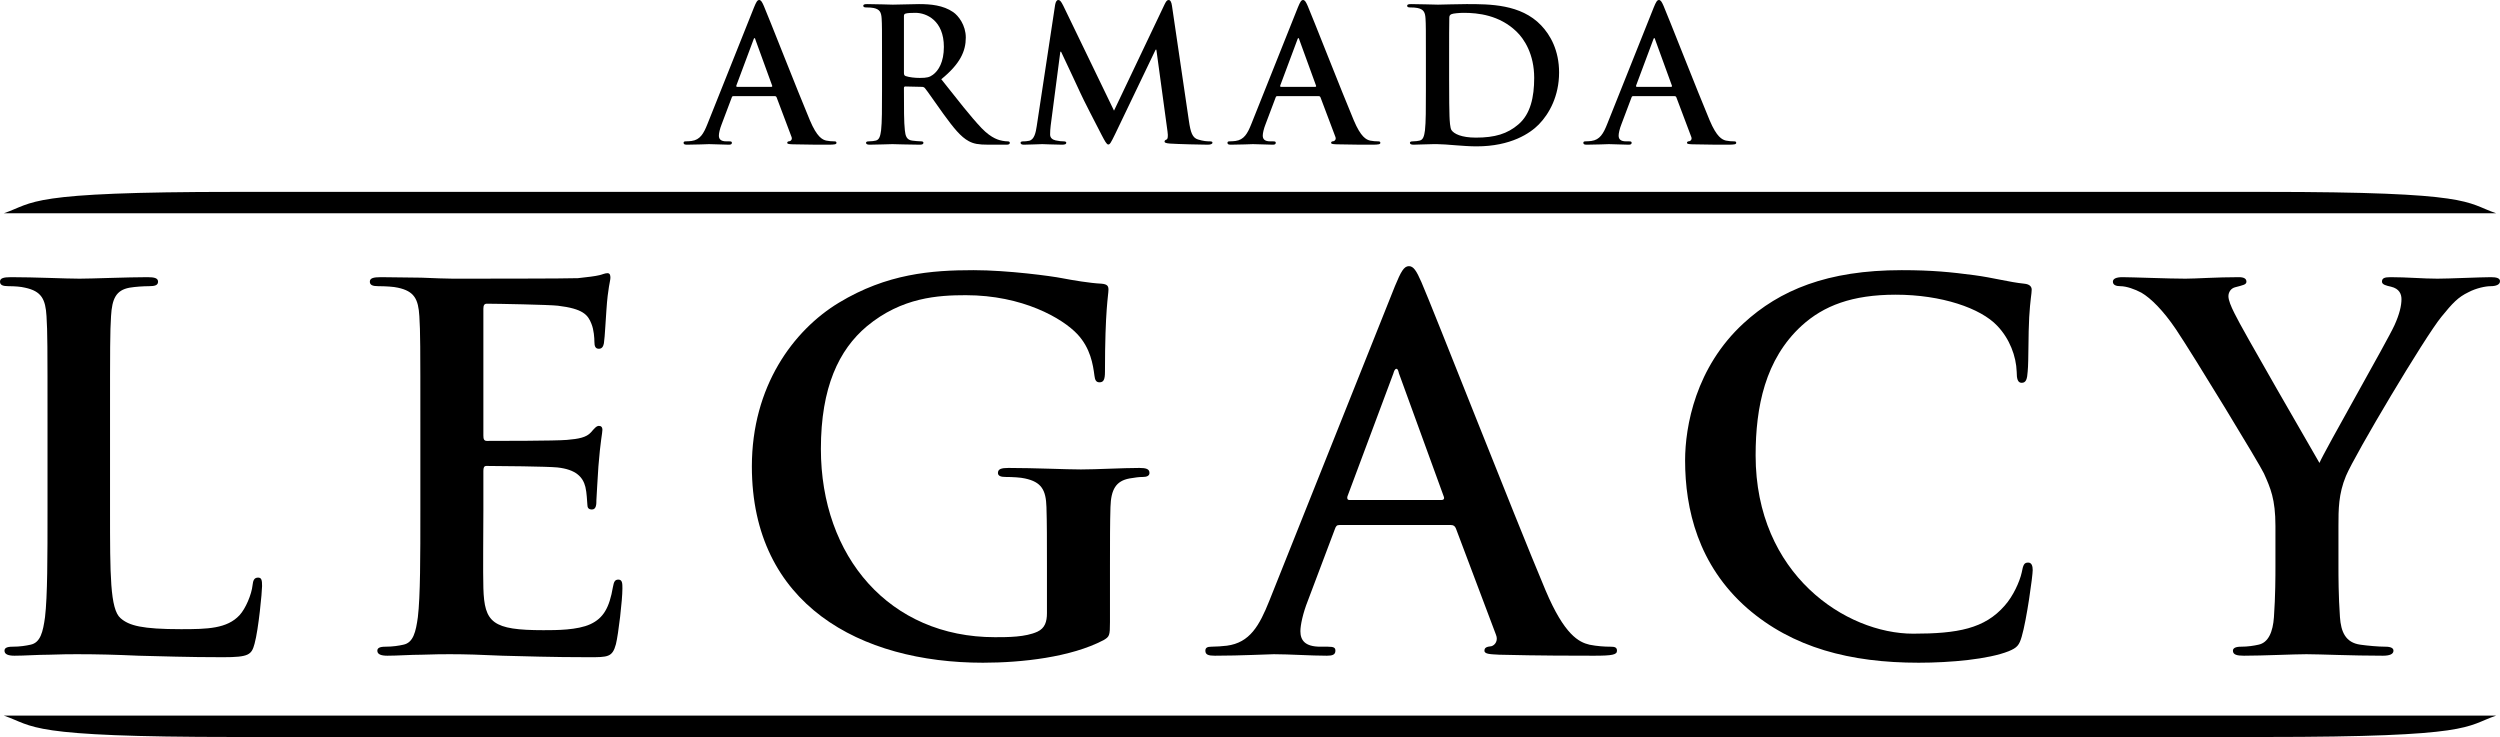
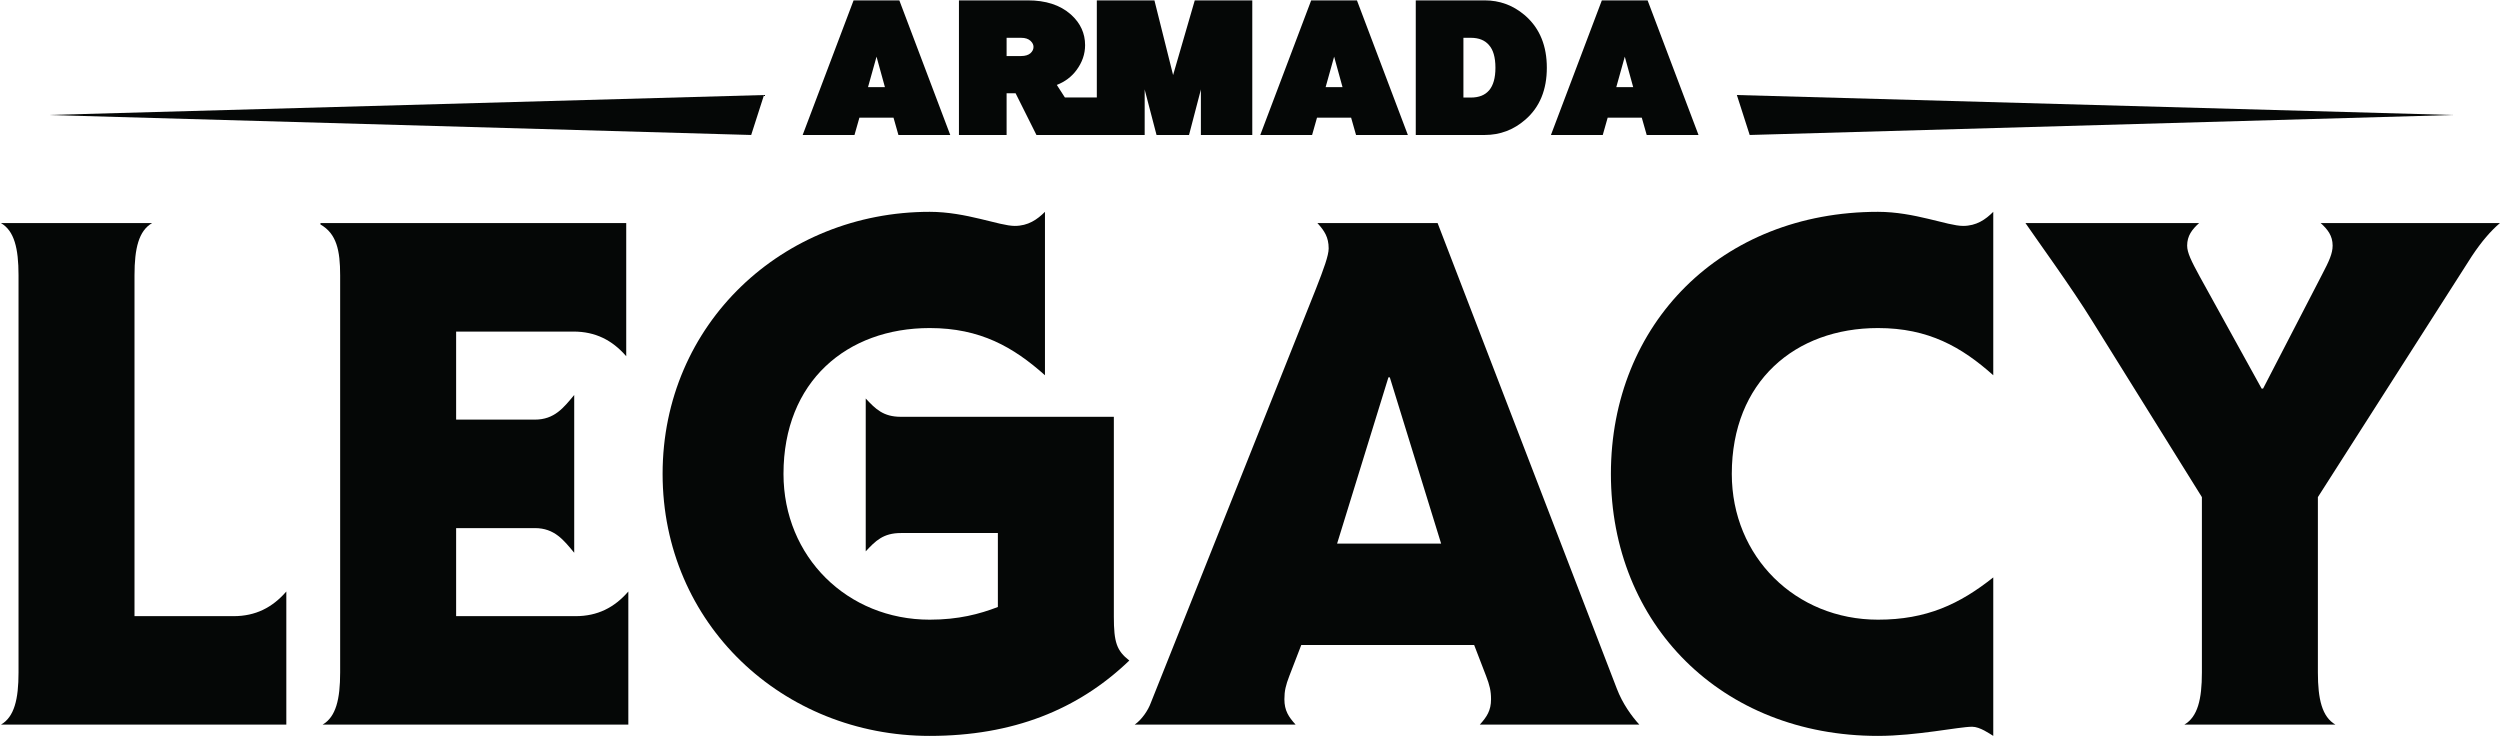
- <svg xmlns="http://www.w3.org/2000/svg" width="1038" height="306" viewBox="0 0 1038 306" fill="none">
-   <path d="M45.685 175.371V211.962C45.685 238.573 45.685 252.918 50.046 256.66C53.576 259.778 58.975 261.234 75.173 261.234C86.178 261.234 94.277 261.026 99.469 255.413C101.961 252.71 104.453 246.889 104.868 242.939C105.075 241.068 105.491 239.82 107.152 239.82C108.606 239.82 108.813 240.86 108.813 243.354C108.813 245.641 107.36 261.234 105.698 267.263C104.453 271.837 103.414 272.876 92.616 272.876C77.665 272.876 66.866 272.46 57.522 272.252C48.177 271.837 40.701 271.629 32.187 271.629C29.903 271.629 25.334 271.629 20.351 271.837C15.574 271.837 10.175 272.252 6.022 272.252C3.323 272.252 1.869 271.629 1.869 270.173C1.869 269.134 2.7 268.51 5.191 268.51C8.306 268.51 10.798 268.094 12.667 267.679C16.82 266.847 17.859 262.273 18.689 256.244C19.728 247.512 19.728 231.088 19.728 211.962V175.371C19.728 143.771 19.728 137.949 19.312 131.297C18.897 124.228 17.236 120.902 10.383 119.446C8.722 119.031 6.23 118.823 3.53 118.823C1.246 118.823 0 118.407 0 116.952C0 115.496 1.454 115.08 4.569 115.08C14.329 115.08 27.411 115.704 33.018 115.704C38.002 115.704 53.161 115.08 61.259 115.08C64.167 115.08 65.62 115.496 65.62 116.952C65.62 118.407 64.374 118.823 61.882 118.823C59.598 118.823 56.276 119.031 53.784 119.446C48.177 120.486 46.516 124.02 46.1 131.297C45.685 137.949 45.685 143.771 45.685 175.371Z" fill="black" />
-   <path d="M174.531 211.962V175.371C174.531 143.771 174.531 137.949 174.116 131.297C173.7 124.228 172.039 120.902 165.186 119.446C163.525 119.031 159.995 118.823 157.088 118.823C154.803 118.823 153.557 118.407 153.557 116.952C153.557 115.496 155.011 115.08 158.126 115.08C163.733 115.08 169.755 115.288 174.946 115.288C180.345 115.496 185.122 115.704 188.029 115.704C194.674 115.704 235.998 115.704 239.944 115.496C243.889 115.08 247.212 114.665 248.873 114.249C249.911 114.041 251.157 113.417 252.195 113.417C253.234 113.417 253.441 114.249 253.441 115.288C253.441 116.744 252.403 119.238 251.78 128.802C251.572 130.881 251.157 140.028 250.742 142.523C250.534 143.563 250.119 144.81 248.665 144.81C247.212 144.81 246.796 143.771 246.796 141.9C246.796 140.444 246.589 136.91 245.55 134.415C244.097 130.673 242.02 128.178 231.637 126.931C228.107 126.515 206.303 126.099 202.15 126.099C201.111 126.099 200.696 126.723 200.696 128.178V180.777C200.696 182.232 200.904 183.064 202.15 183.064C206.718 183.064 230.599 183.064 235.375 182.648C240.359 182.232 243.474 181.608 245.343 179.529C246.796 177.866 247.627 176.827 248.665 176.827C249.496 176.827 250.119 177.242 250.119 178.49C250.119 179.737 249.288 183.064 248.458 193.666C248.25 197.824 247.627 206.14 247.627 207.596C247.627 209.259 247.627 211.546 245.758 211.546C244.304 211.546 243.889 210.714 243.889 209.675C243.681 207.596 243.681 204.893 243.058 202.19C242.02 198.032 239.113 194.914 231.43 194.082C227.484 193.666 206.926 193.459 201.942 193.459C200.904 193.459 200.696 194.29 200.696 195.538V211.962C200.696 219.03 200.488 238.157 200.696 244.186C201.111 258.531 204.434 261.65 225.615 261.65C231.014 261.65 239.736 261.65 245.135 259.155C250.534 256.66 253.026 252.294 254.48 243.77C254.895 241.483 255.31 240.652 256.764 240.652C258.425 240.652 258.425 242.315 258.425 244.394C258.425 249.176 256.764 263.313 255.726 267.471C254.272 272.876 252.403 272.876 244.512 272.876C228.938 272.876 217.516 272.46 208.587 272.252C199.658 271.837 193.22 271.629 186.99 271.629C184.706 271.629 180.138 271.629 175.154 271.837C170.378 271.837 164.979 272.252 160.825 272.252C158.126 272.252 156.672 271.629 156.672 270.173C156.672 269.134 157.503 268.51 159.995 268.51C163.11 268.51 165.602 268.094 167.471 267.679C171.624 266.847 172.662 262.273 173.493 256.244C174.531 247.512 174.531 231.088 174.531 211.962Z" fill="black" />
-   <path d="M460.859 235.454V258.323C460.859 263.936 460.651 264.352 458.159 265.808C444.661 272.876 424.311 275.163 408.113 275.163C357.237 275.163 312.175 251.047 312.175 193.666C312.175 160.403 329.411 137.118 348.308 125.683C368.243 113.625 386.724 112.17 404.168 112.17C418.496 112.17 436.77 114.665 440.923 115.496C445.284 116.328 452.552 117.575 457.328 117.783C459.82 117.991 460.236 118.823 460.236 120.278C460.236 122.565 458.782 128.386 458.782 154.373C458.782 157.7 458.159 158.739 456.498 158.739C455.044 158.739 454.629 157.7 454.421 156.037C453.798 151.255 452.76 144.602 447.361 138.781C441.131 132.128 424.518 122.565 401.053 122.565C389.632 122.565 374.473 123.396 359.936 135.455C348.307 145.226 340.832 160.818 340.832 186.39C340.832 231.088 369.281 264.56 413.097 264.56C418.496 264.56 425.764 264.56 430.748 262.273C433.863 260.818 434.694 258.115 434.694 254.581V235.038C434.694 224.643 434.694 216.743 434.486 210.506C434.278 203.438 432.409 200.111 425.557 198.656C423.895 198.24 420.365 198.032 417.458 198.032C415.589 198.032 414.343 197.617 414.343 196.369C414.343 194.706 415.797 194.29 418.704 194.29C429.502 194.29 442.585 194.914 448.815 194.914C455.252 194.914 466.258 194.29 473.111 194.29C475.81 194.29 477.264 194.706 477.264 196.369C477.264 197.617 476.018 198.032 474.564 198.032C472.903 198.032 471.449 198.24 468.957 198.656C463.351 199.696 461.274 203.23 461.066 210.506C460.859 216.743 460.859 225.059 460.859 235.454Z" fill="black" />
-   <path d="M602.429 217.991H556.121C555.082 217.991 554.667 218.406 554.252 219.654L543.038 249.383C540.962 254.581 539.923 259.571 539.923 262.065C539.923 265.808 541.792 268.51 548.23 268.51H551.345C553.836 268.51 554.459 268.926 554.459 270.173C554.459 271.837 553.214 272.252 550.929 272.252C544.284 272.252 535.355 271.629 528.917 271.629C526.633 271.629 515.212 272.252 504.414 272.252C501.714 272.252 500.468 271.837 500.468 270.173C500.468 268.926 501.299 268.51 502.96 268.51C504.829 268.51 507.736 268.302 509.397 268.094C518.95 266.847 522.895 259.778 527.048 249.383L579.171 118.823C581.663 112.794 582.909 110.507 584.985 110.507C586.854 110.507 588.1 112.378 590.177 117.159C595.161 128.594 628.386 213.417 641.676 245.018C649.567 263.729 655.589 266.639 659.95 267.679C663.065 268.302 666.18 268.51 668.672 268.51C670.333 268.51 671.371 268.718 671.371 270.173C671.371 271.837 669.503 272.252 661.819 272.252C654.344 272.252 639.184 272.252 622.572 271.837C618.834 271.629 616.342 271.629 616.342 270.173C616.342 268.926 617.172 268.51 619.249 268.302C620.703 267.887 622.156 266.015 621.118 263.521L604.505 219.446C604.09 218.406 603.467 217.991 602.429 217.991ZM560.274 207.596H598.483C599.521 207.596 599.729 206.972 599.521 206.348L580.832 154.997C580.625 154.166 580.417 153.126 579.794 153.126C579.171 153.126 578.756 154.166 578.548 154.997L559.443 206.14C559.236 206.972 559.443 207.596 560.274 207.596Z" fill="black" />
-   <path d="M796.63 275.163C768.181 275.163 744.3 268.926 725.403 252.502C705.053 234.623 699.654 211.338 699.654 191.172C699.654 177.035 704.014 152.502 723.95 134.207C738.901 120.486 758.629 112.17 789.57 112.17C802.445 112.17 810.128 113.001 819.681 114.249C827.572 115.288 834.217 117.159 840.446 117.783C842.731 117.991 843.561 119.031 843.561 120.278C843.561 121.941 842.938 124.436 842.523 131.712C842.108 138.573 842.315 150.008 841.9 154.166C841.692 157.284 841.277 158.947 839.408 158.947C837.747 158.947 837.332 157.284 837.332 154.373C837.124 147.929 834.424 140.652 829.233 135.247C822.38 127.97 806.183 122.357 787.078 122.357C769.012 122.357 757.175 126.931 748.038 135.247C732.879 149.176 728.934 168.926 728.934 189.093C728.934 238.573 766.52 263.105 794.346 263.105C812.828 263.105 824.041 261.026 832.348 251.462C835.878 247.512 838.578 241.483 839.408 237.741C840.031 234.415 840.446 233.583 842.108 233.583C843.561 233.583 843.977 235.038 843.977 236.702C843.977 239.196 841.485 257.284 839.408 264.352C838.37 267.887 837.539 268.926 834.009 270.381C825.703 273.708 809.921 275.163 796.63 275.163Z" fill="black" />
-   <path d="M944.761 235.454V218.406C944.761 207.18 942.685 202.606 939.985 196.577C938.531 193.251 910.705 147.513 903.437 136.702C898.246 129.01 893.054 123.812 889.109 121.525C886.409 120.07 882.879 118.823 880.387 118.823C878.726 118.823 877.272 118.407 877.272 116.952C877.272 115.704 878.726 115.08 881.217 115.08C884.955 115.08 900.53 115.704 907.383 115.704C911.743 115.704 920.257 115.08 929.602 115.08C931.679 115.08 932.717 115.704 932.717 116.952C932.717 118.199 931.263 118.407 928.148 119.238C926.279 119.654 925.241 121.317 925.241 122.981C925.241 124.644 926.279 127.139 927.733 130.049C930.64 136.286 959.713 186.39 963.035 192.211C965.112 187.222 991.277 141.484 994.184 135.039C996.261 130.465 997.091 126.931 997.091 124.228C997.091 122.149 996.261 119.862 992.73 119.031C990.861 118.615 988.992 118.199 988.992 116.952C988.992 115.496 990.031 115.08 992.523 115.08C999.375 115.08 1006.02 115.704 1012.04 115.704C1016.61 115.704 1030.32 115.08 1034.26 115.08C1036.55 115.08 1038 115.496 1038 116.744C1038 118.199 1036.34 118.823 1034.05 118.823C1031.98 118.823 1028.03 119.654 1024.92 121.317C1020.56 123.396 1018.27 125.891 1013.7 131.505C1006.85 139.821 977.779 188.677 974.041 197.617C970.926 205.101 970.926 211.546 970.926 218.406V235.454C970.926 238.781 970.926 247.512 971.549 256.244C971.964 262.273 973.833 266.847 980.063 267.679C982.97 268.094 987.539 268.51 990.446 268.51C992.73 268.51 993.769 269.134 993.769 270.173C993.769 271.629 992.107 272.252 989.408 272.252C976.325 272.252 963.243 271.629 957.636 271.629C952.445 271.629 939.362 272.252 931.679 272.252C928.771 272.252 927.11 271.837 927.11 270.173C927.11 269.134 928.148 268.51 930.433 268.51C933.34 268.51 935.832 268.094 937.701 267.679C941.854 266.847 943.723 262.273 944.138 256.244C944.761 247.512 944.761 238.781 944.761 235.454Z" fill="black" />
-   <path d="M1036.4 297.117L1.597 297.117C14.666 301.612 10.306 306 97.673 306H940.327C1027.69 306 1023.33 301.612 1036.4 297.117Z" fill="black" />
-   <path d="M1036.4 88.553L1.597 88.553C14.666 84.058 10.306 79.67 97.673 79.67H940.327C1027.69 79.67 1023.33 84.058 1036.4 88.553Z" fill="black" />
-   <path d="M321.695 39.922H304.495C304.11 39.922 303.956 40.076 303.801 40.539L299.636 51.582C298.865 53.512 298.479 55.365 298.479 56.292C298.479 57.682 299.174 58.686 301.565 58.686H302.722C303.647 58.686 303.878 58.84 303.878 59.303C303.878 59.921 303.416 60.076 302.567 60.076C300.099 60.076 296.783 59.844 294.392 59.844C293.543 59.844 289.301 60.076 285.29 60.076C284.288 60.076 283.825 59.921 283.825 59.303C283.825 58.84 284.134 58.686 284.751 58.686C285.445 58.686 286.525 58.608 287.142 58.531C290.689 58.068 292.155 55.443 293.697 51.582L313.057 3.089C313.982 0.849 314.445 0 315.216 0C315.911 0 316.373 0.695 317.145 2.471C318.996 6.718 331.336 38.223 336.273 49.96C339.203 56.91 341.44 57.991 343.06 58.377C344.217 58.608 345.374 58.686 346.299 58.686C346.916 58.686 347.302 58.763 347.302 59.303C347.302 59.921 346.608 60.076 343.754 60.076C340.977 60.076 335.347 60.076 329.177 59.921C327.788 59.844 326.863 59.844 326.863 59.303C326.863 58.84 327.171 58.686 327.943 58.608C328.483 58.454 329.022 57.759 328.637 56.832L322.466 40.462C322.312 40.076 322.081 39.922 321.695 39.922ZM306.038 36.061H320.23C320.615 36.061 320.693 35.829 320.615 35.597L313.674 16.525C313.597 16.216 313.52 15.83 313.288 15.83C313.057 15.83 312.903 16.216 312.825 16.525L305.73 35.52C305.652 35.829 305.73 36.061 306.038 36.061Z" fill="black" />
-   <path d="M366.214 37.682V24.092C366.214 12.355 366.214 10.193 366.059 7.722C365.905 5.096 365.288 3.861 362.743 3.32C362.126 3.166 360.815 3.089 359.735 3.089C358.886 3.089 358.424 2.934 358.424 2.394C358.424 1.853 358.963 1.699 360.12 1.699C364.208 1.699 369.067 1.93 370.687 1.93C373.309 1.93 379.171 1.699 381.562 1.699C386.421 1.699 391.589 2.162 395.754 5.019C397.913 6.486 400.999 10.424 400.999 15.598C400.999 21.312 398.608 26.563 390.818 32.895C397.682 41.543 403.004 48.416 407.555 53.203C411.874 57.682 415.036 58.222 416.193 58.454C417.041 58.608 417.736 58.686 418.353 58.686C418.97 58.686 419.278 58.917 419.278 59.303C419.278 59.921 418.738 60.076 417.813 60.076H410.485C406.166 60.076 404.238 59.69 402.233 58.608C398.916 56.832 395.985 53.203 391.666 47.257C388.581 43.01 385.033 37.76 384.03 36.601C383.645 36.138 383.182 36.061 382.642 36.061L375.932 35.906C375.546 35.906 375.315 36.061 375.315 36.524V37.605C375.315 44.786 375.315 50.887 375.7 54.13C375.932 56.369 376.395 58.068 378.708 58.377C379.865 58.531 381.562 58.686 382.488 58.686C383.105 58.686 383.413 58.917 383.413 59.303C383.413 59.844 382.873 60.076 381.871 60.076C377.397 60.076 371.69 59.844 370.533 59.844C369.067 59.844 364.208 60.076 361.123 60.076C360.12 60.076 359.58 59.844 359.58 59.303C359.58 58.917 359.889 58.686 360.815 58.686C361.971 58.686 362.897 58.531 363.591 58.377C365.134 58.068 365.519 56.369 365.828 54.13C366.214 50.887 366.214 44.786 366.214 37.682ZM375.315 6.718V30.192C375.315 31.042 375.469 31.351 376.009 31.582C377.629 32.123 379.942 32.354 381.871 32.354C384.956 32.354 385.958 32.045 387.347 31.042C389.661 29.343 391.897 25.791 391.897 19.459C391.897 8.494 384.647 5.328 380.097 5.328C378.168 5.328 376.78 5.405 376.009 5.637C375.469 5.791 375.315 6.1 375.315 6.718Z" fill="black" />
-   <path d="M430.453 52.354L438.088 2.008C438.32 0.695 438.783 0 439.4 0C440.017 0 440.479 0.386 441.482 2.394L462.538 45.945L483.517 1.853C484.134 0.618 484.52 0 485.214 0C485.908 0 486.371 0.772 486.602 2.394L493.621 50.114C494.315 54.979 495.087 57.218 497.4 57.913C499.637 58.608 501.18 58.686 502.182 58.686C502.877 58.686 503.416 58.763 503.416 59.226C503.416 59.844 502.491 60.076 501.411 60.076C499.483 60.076 488.839 59.844 485.754 59.612C483.98 59.458 483.517 59.226 483.517 58.763C483.517 58.377 483.826 58.145 484.366 57.913C484.828 57.759 485.06 56.755 484.751 54.593L480.124 20.617H479.815L463.001 55.674C461.227 59.303 460.841 59.998 460.147 59.998C459.453 59.998 458.682 58.454 457.448 56.138C455.597 52.585 449.503 40.771 448.578 38.609C447.884 36.987 443.256 27.258 440.557 21.467H440.248L436.237 52.199C436.083 53.589 436.006 54.593 436.006 55.829C436.006 57.296 437.009 57.991 438.32 58.3C439.708 58.608 440.788 58.686 441.559 58.686C442.176 58.686 442.716 58.84 442.716 59.226C442.716 59.921 442.022 60.076 440.865 60.076C437.626 60.076 434.155 59.844 432.767 59.844C431.301 59.844 427.599 60.076 425.131 60.076C424.36 60.076 423.742 59.921 423.742 59.226C423.742 58.84 424.205 58.686 424.977 58.686C425.594 58.686 426.133 58.686 427.29 58.454C429.45 57.991 430.067 54.979 430.453 52.354Z" fill="black" />
-   <path d="M547.514 39.922H530.314C529.928 39.922 529.774 40.076 529.62 40.539L525.455 51.582C524.683 53.512 524.298 55.365 524.298 56.292C524.298 57.682 524.992 58.686 527.383 58.686H528.54C529.465 58.686 529.697 58.84 529.697 59.303C529.697 59.921 529.234 60.076 528.386 60.076C525.918 60.076 522.601 59.844 520.21 59.844C519.362 59.844 515.12 60.076 511.109 60.076C510.106 60.076 509.643 59.921 509.643 59.303C509.643 58.84 509.952 58.686 510.569 58.686C511.263 58.686 512.343 58.608 512.96 58.531C516.508 58.068 517.973 55.443 519.516 51.582L538.875 3.089C539.801 0.849 540.263 0 541.035 0C541.729 0 542.192 0.695 542.963 2.471C544.814 6.718 557.155 38.223 562.091 49.96C565.022 56.91 567.258 57.991 568.878 58.377C570.035 58.608 571.192 58.686 572.118 58.686C572.735 58.686 573.12 58.763 573.12 59.303C573.12 59.921 572.426 60.076 569.572 60.076C566.796 60.076 561.165 60.076 554.995 59.921C553.607 59.844 552.681 59.844 552.681 59.303C552.681 58.84 552.99 58.686 553.761 58.608C554.301 58.454 554.841 57.759 554.455 56.832L548.285 40.462C548.131 40.076 547.899 39.922 547.514 39.922ZM531.856 36.061H546.048C546.434 36.061 546.511 35.829 546.434 35.597L539.492 16.525C539.415 16.216 539.338 15.83 539.107 15.83C538.875 15.83 538.721 16.216 538.644 16.525L531.548 35.52C531.471 35.829 531.548 36.061 531.856 36.061Z" fill="black" />
-   <path d="M592.032 37.682V24.092C592.032 12.355 592.032 10.193 591.878 7.722C591.723 5.096 591.106 3.861 588.561 3.32C587.944 3.166 586.633 3.089 585.553 3.089C584.705 3.089 584.242 2.934 584.242 2.394C584.242 1.853 584.782 1.699 585.939 1.699C590.027 1.699 594.886 1.93 597.045 1.93C599.436 1.93 604.295 1.699 608.923 1.699C618.564 1.699 631.445 1.699 639.852 10.502C643.708 14.517 647.333 20.926 647.333 30.115C647.333 39.844 643.245 47.257 638.926 51.659C635.378 55.288 627.357 60.77 613.088 60.77C610.311 60.77 607.149 60.539 604.218 60.307C601.287 60.076 598.588 59.844 596.66 59.844C595.811 59.844 594.114 59.844 592.263 59.921C590.489 59.921 588.484 60.076 586.941 60.076C585.939 60.076 585.399 59.844 585.399 59.303C585.399 58.917 585.707 58.686 586.633 58.686C587.79 58.686 588.715 58.531 589.409 58.377C590.952 58.068 591.338 56.369 591.646 54.13C592.032 50.887 592.032 44.786 592.032 37.682ZM601.673 22.857V32.586C601.673 40.771 601.75 46.717 601.827 48.184C601.904 50.114 602.059 53.203 602.676 54.053C603.678 55.52 606.686 57.141 612.779 57.141C620.647 57.141 625.891 55.597 630.519 51.582C635.455 47.335 636.998 40.308 636.998 32.354C636.998 22.548 632.91 16.216 629.594 13.05C622.498 6.255 613.705 5.328 607.689 5.328C606.146 5.328 603.293 5.56 602.676 5.869C601.982 6.177 601.75 6.564 601.75 7.413C601.673 10.038 601.673 16.756 601.673 22.857Z" fill="black" />
-   <path d="M695.272 39.922H678.073C677.687 39.922 677.533 40.076 677.378 40.539L673.214 51.582C672.442 53.512 672.057 55.365 672.057 56.292C672.057 57.682 672.751 58.686 675.142 58.686H676.299C677.224 58.686 677.456 58.84 677.456 59.303C677.456 59.921 676.993 60.076 676.144 60.076C673.676 60.076 670.36 59.844 667.969 59.844C667.12 59.844 662.878 60.076 658.868 60.076C657.865 60.076 657.402 59.921 657.402 59.303C657.402 58.84 657.711 58.686 658.328 58.686C659.022 58.686 660.102 58.608 660.719 58.531C664.267 58.068 665.732 55.443 667.275 51.582L686.634 3.089C687.559 0.849 688.022 0 688.794 0C689.488 0 689.95 0.695 690.722 2.471C692.573 6.718 704.913 38.223 709.85 49.96C712.781 56.91 715.017 57.991 716.637 58.377C717.794 58.608 718.951 58.686 719.876 58.686C720.493 58.686 720.879 58.763 720.879 59.303C720.879 59.921 720.185 60.076 717.331 60.076C714.555 60.076 708.924 60.076 702.754 59.921C701.365 59.844 700.44 59.844 700.44 59.303C700.44 58.84 700.748 58.686 701.52 58.608C702.06 58.454 702.599 57.759 702.214 56.832L696.044 40.462C695.889 40.076 695.658 39.922 695.272 39.922ZM679.615 36.061H693.807C694.193 36.061 694.27 35.829 694.192 35.597L687.251 16.525C687.174 16.216 687.097 15.83 686.865 15.83C686.634 15.83 686.48 16.216 686.403 16.525L679.307 35.52C679.23 35.829 679.307 36.061 679.615 36.061Z" fill="black" />
+ <svg xmlns="http://www.w3.org/2000/svg" width="1949" height="574" viewBox="0 0 1949 574" fill="none">
+   <path d="M223.218 564.922H0.745C11.156 558.881 14.444 545.152 14.444 524.284V214.562C14.444 193.694 11.156 179.966 0.745 173.925H118.557C108.146 179.966 104.858 193.694 104.858 214.562V480.352H182.121C199.108 480.352 212.259 473.762 223.218 461.132V564.922Z" fill="#050706" />
+   <path d="M265.184 524.284V214.562C265.184 195.342 262.444 182.162 249.841 175.023V173.925H488.205V277.715C477.246 265.084 464.095 258.494 447.108 258.494H355.598V327.138H416.97C432.313 327.138 439.437 317.803 447.656 307.918V430.928C439.437 421.044 432.313 411.708 416.97 411.708H355.598V480.352H448.752C465.739 480.352 478.89 473.762 489.849 461.132V564.922H251.485C261.896 558.881 265.184 545.152 265.184 524.284Z" fill="#050706" />
+   <path d="M868.355 324.942V480.901C868.355 500.671 870.547 507.261 880.41 514.949C840.409 553.389 789.449 573.708 724.789 573.708C610.264 573.708 516.563 486.393 516.563 369.423C516.563 252.454 610.264 165.138 724.789 165.138C753.283 165.138 779.037 176.121 791.092 176.121C801.504 176.121 808.627 171.179 814.655 165.138V292.542C789.996 270.576 764.242 255.749 724.789 255.749C660.129 255.749 610.812 297.484 610.812 369.423C610.812 434.223 660.677 483.098 724.789 483.098C747.255 483.098 763.694 478.705 777.941 473.213V415.552H702.322C688.623 415.552 682.596 421.593 674.924 429.83V310.664C682.596 318.901 688.623 324.942 702.322 324.942H868.355Z" fill="#050706" />
+   <path d="M1042.4 423.789H1123.5L1083.5 294.189H1082.41L1042.4 423.789ZM1149.26 502.867H1014.46L1005.14 527.03C1002.4 534.169 1001.31 538.562 1001.31 545.152C1001.31 553.938 1004.59 558.881 1010.07 564.922H884.591C890.071 561.078 895.002 553.939 897.194 547.898L1025.97 224.996C1031.99 209.62 1035.83 199.186 1035.83 193.694C1035.83 184.908 1032.54 179.966 1027.06 173.925H1120.76L1260.49 536.915C1264.88 548.447 1272 558.332 1278.03 564.922H1153.64C1159.12 558.881 1162.41 553.938 1162.41 545.152C1162.41 538.562 1161.31 534.169 1158.57 527.03L1149.26 502.867Z" fill="#050706" />
+   <path d="M1553.95 450.149V573.708C1551.21 572.061 1543.54 566.569 1537.51 566.569C1527.1 566.569 1494.22 573.708 1464.09 573.708C1341.89 573.708 1255.86 486.393 1255.86 369.423C1255.86 252.454 1341.89 165.138 1464.09 165.138C1492.58 165.138 1518.33 176.121 1530.39 176.121C1540.8 176.121 1547.92 171.179 1553.95 165.138V292.542C1529.29 270.576 1503.54 255.749 1464.09 255.749C1399.43 255.749 1350.11 297.484 1350.11 369.423C1350.11 434.223 1399.97 483.098 1464.09 483.098C1501.9 483.098 1527.65 471.016 1553.95 450.149Z" fill="#050706" />
+   <path d="M1820.72 564.922H1702.9C1713.31 558.881 1716.6 545.152 1716.6 524.284V387.545L1631.12 250.257C1615.23 224.447 1587.28 186.006 1579.06 173.925H1714.41C1708.93 178.867 1705.1 183.81 1705.1 191.498C1705.1 196.989 1708.38 203.579 1714.96 215.66L1763.18 302.976H1764.28L1810.3 214.013C1815.78 203.579 1818.52 197.538 1818.52 191.498C1818.52 183.81 1814.69 178.867 1809.21 173.925H1948.94C1941.82 179.966 1934.69 188.203 1927.02 199.735L1807.02 387.545V524.284C1807.02 545.152 1810.3 558.881 1820.72 564.922Z" fill="#050706" />
+   <path d="M1912.4 89.655L1364.06 105.231L1354.06 74.079L1912.4 89.655Z" fill="#050706" />
+   <path d="M37.289 89.655L595.627 74.079L585.627 105.231L37.289 89.655Z" fill="#050706" />
+   <path fill-rule="evenodd" clip-rule="evenodd" d="M801.368 0.292C815.169 0.292 826.375 3.829 834.698 11.167L835.385 11.786C842.362 18.226 845.939 26.067 845.939 35.201C845.939 42.202 843.648 48.727 839.18 54.724L839.181 54.725C835.337 59.914 830.21 63.733 823.889 66.209L830.169 75.965H855.082V0.292H899.99L914.547 58.52L931.44 0.292H976.278V105.231H936.211V70.211L936.222 70.101L936.27 69.581L926.963 105.231H901.637L892.33 69.587L892.378 70.101L892.387 70.211V105.231H808.015L791.759 72.718H784.747V105.231H747.595V0.292H801.368ZM784.747 43.693H796C799.39 43.693 801.728 42.875 803.312 41.529C805.012 39.981 805.719 38.358 805.719 36.582C805.719 35.031 805.115 33.54 803.602 32.059L803.288 31.763C801.703 30.329 799.375 29.469 796 29.469H784.747V43.693Z" fill="#050706" />
+   <path fill-rule="evenodd" clip-rule="evenodd" d="M740.816 105.231H700.417L696.583 91.735H669.991L666.158 105.231H625.758L665.452 0.292H701.123L740.816 105.231ZM676.706 67.925H689.881L683.345 44.17L676.706 67.925Z" fill="#050706" />
+   <path fill-rule="evenodd" clip-rule="evenodd" d="M1097.57 105.231H1057.17L1053.33 91.735H1026.74L1022.91 105.231H982.508L1022.2 0.292H1057.87L1097.57 105.231ZM1033.46 67.925H1046.63L1040.09 44.17L1033.46 67.925Z" fill="#050706" />
+   <path fill-rule="evenodd" clip-rule="evenodd" d="M1157.5 0.292C1169.07 0.292 1179.35 4.044 1188.28 11.497L1189.14 12.23L1189.14 12.234L1189.66 12.698C1200.56 22.5 1205.91 35.983 1205.91 52.839C1205.91 69.958 1200.39 83.553 1189.14 93.291L1189.14 93.293C1180.02 101.232 1169.44 105.231 1157.5 105.231H1103.73V0.292H1157.5ZM1140.88 76.054H1146.62C1153.06 76.054 1157.65 74.13 1160.76 70.58L1160.77 70.578L1161.07 70.227C1164.12 66.533 1165.84 60.868 1165.84 52.839C1165.84 44.434 1164 38.687 1160.79 35.12L1160.77 35.097L1160.75 35.074C1157.62 31.43 1153.04 29.469 1146.62 29.469H1140.88V76.054Z" fill="#050706" />
+   <path fill-rule="evenodd" clip-rule="evenodd" d="M1324.1 105.064V105.231H1283.77L1279.93 91.735H1253.34L1249.51 105.231H1209.11L1248.8 0.292H1284.47L1324.1 105.064ZM1260.06 67.925H1273.23L1266.69 44.17L1260.06 67.925Z" fill="#050706" />
</svg>
